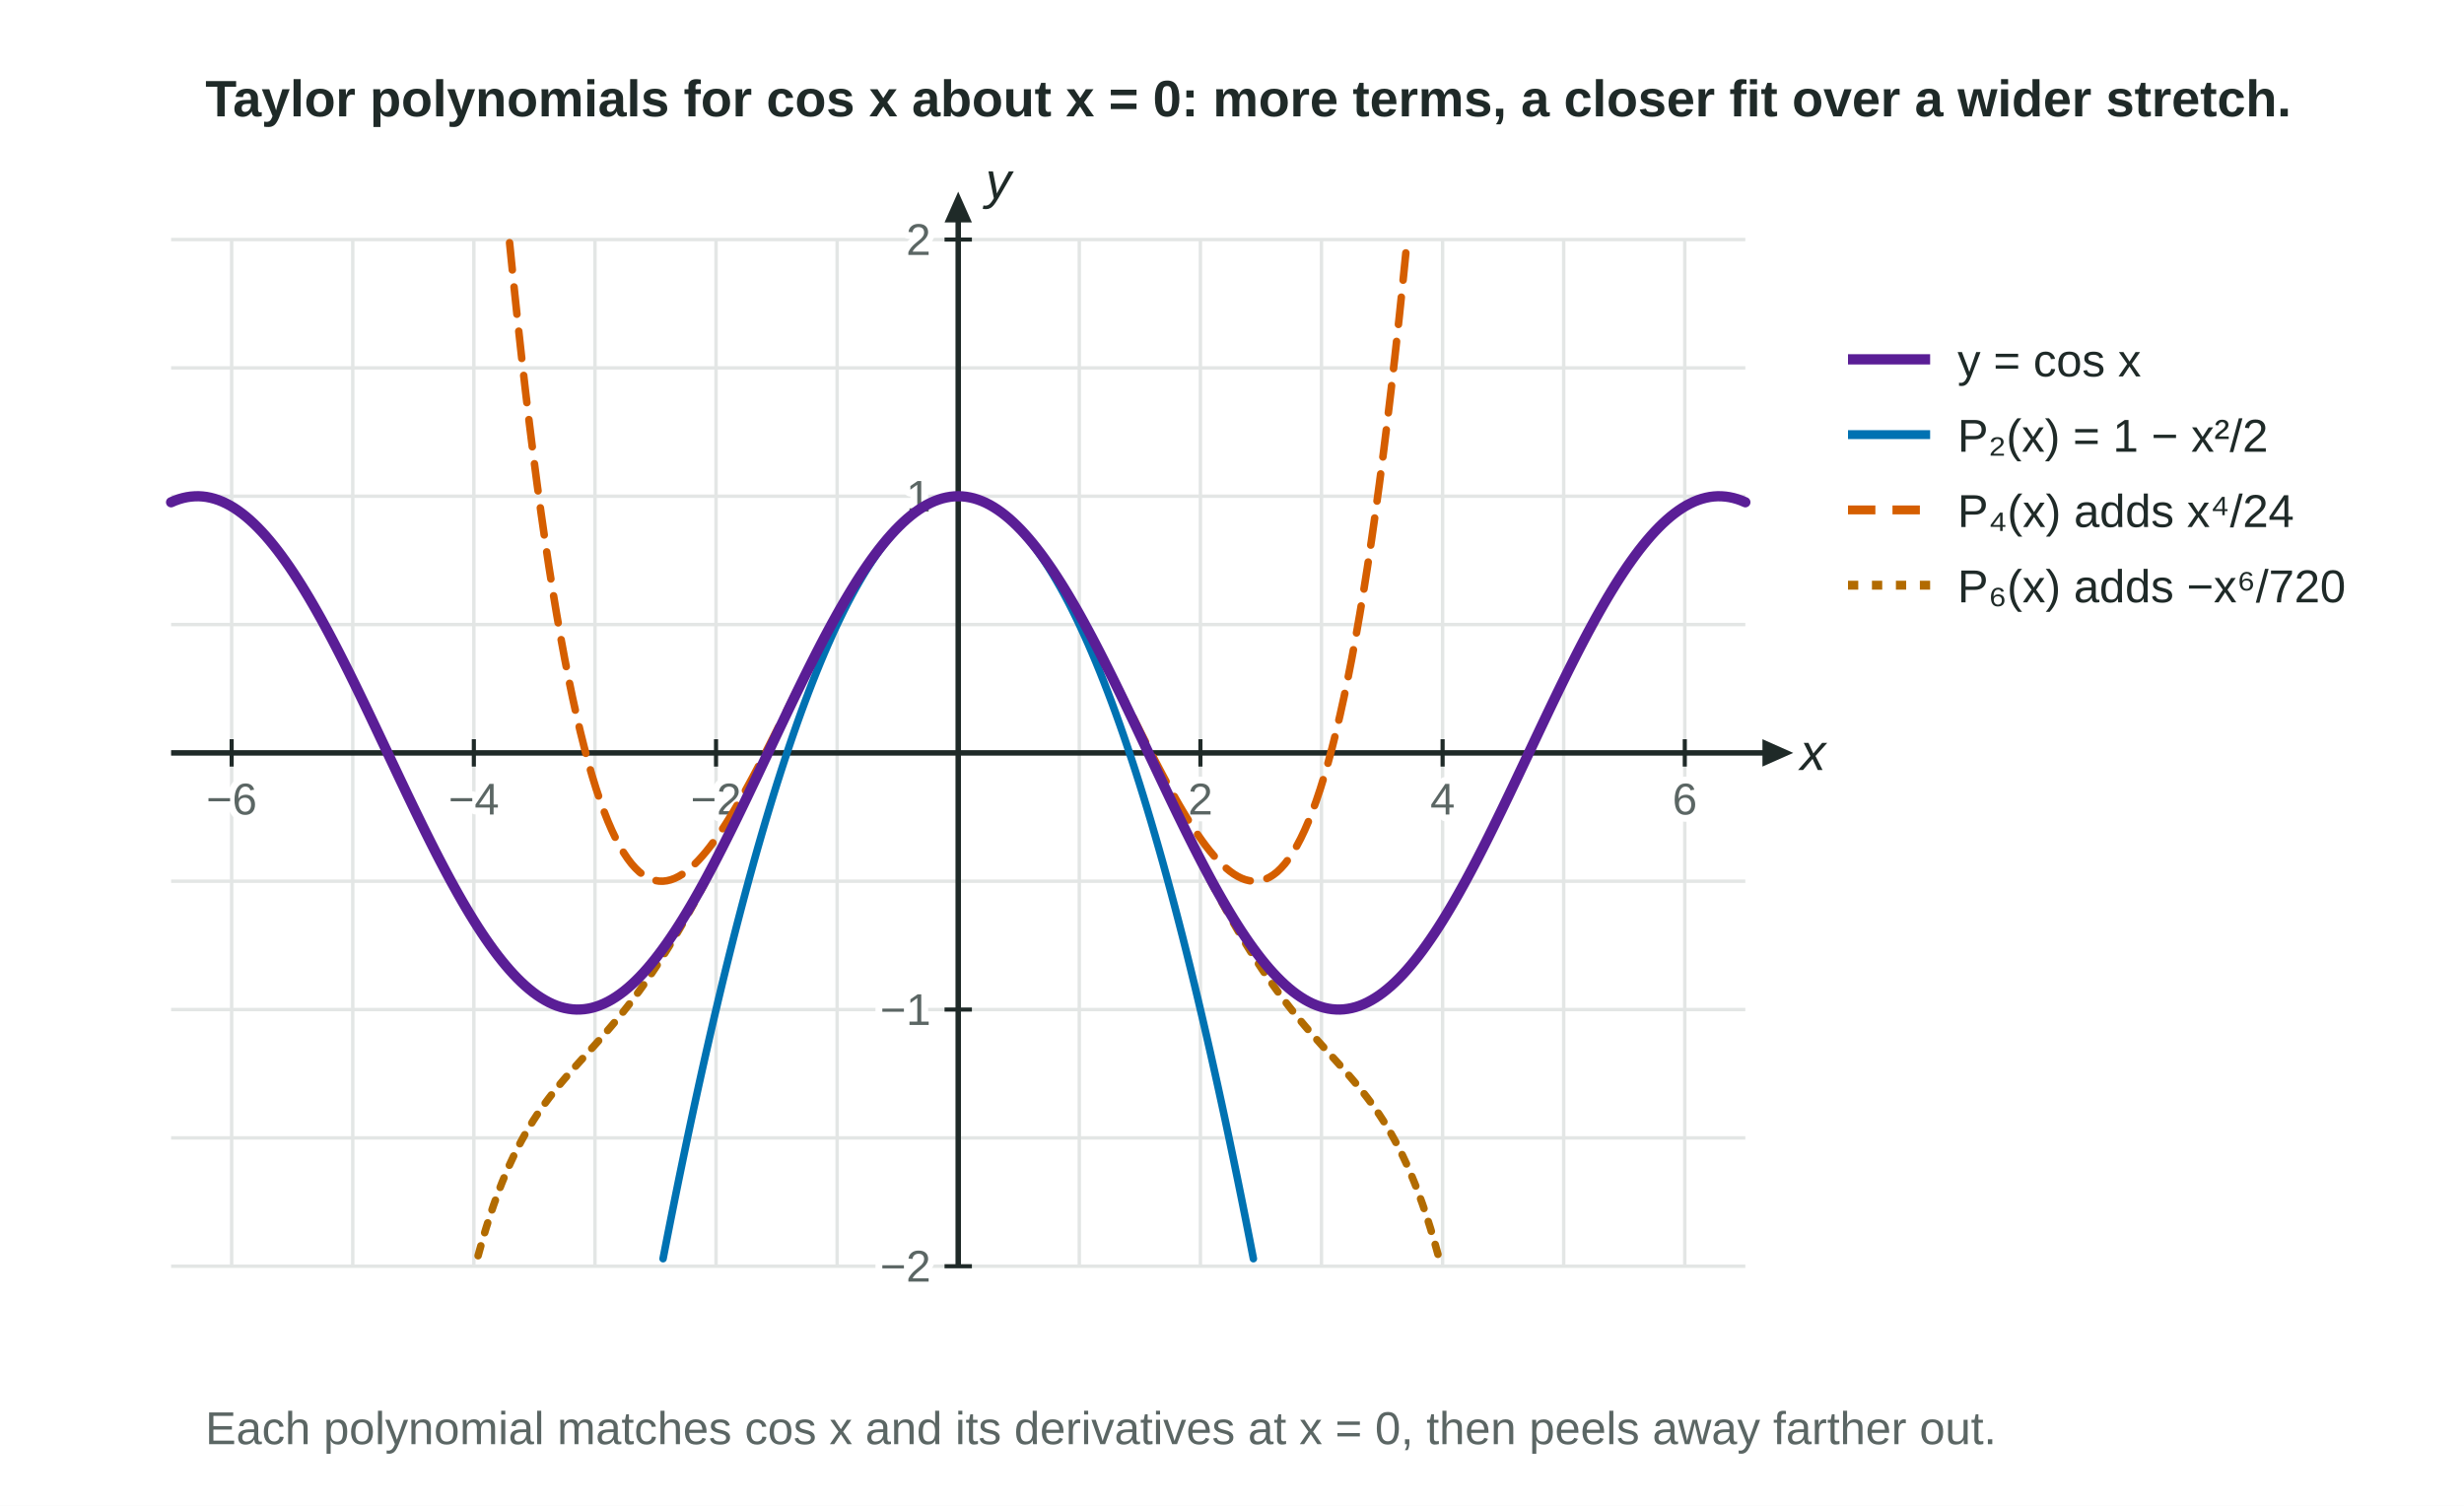
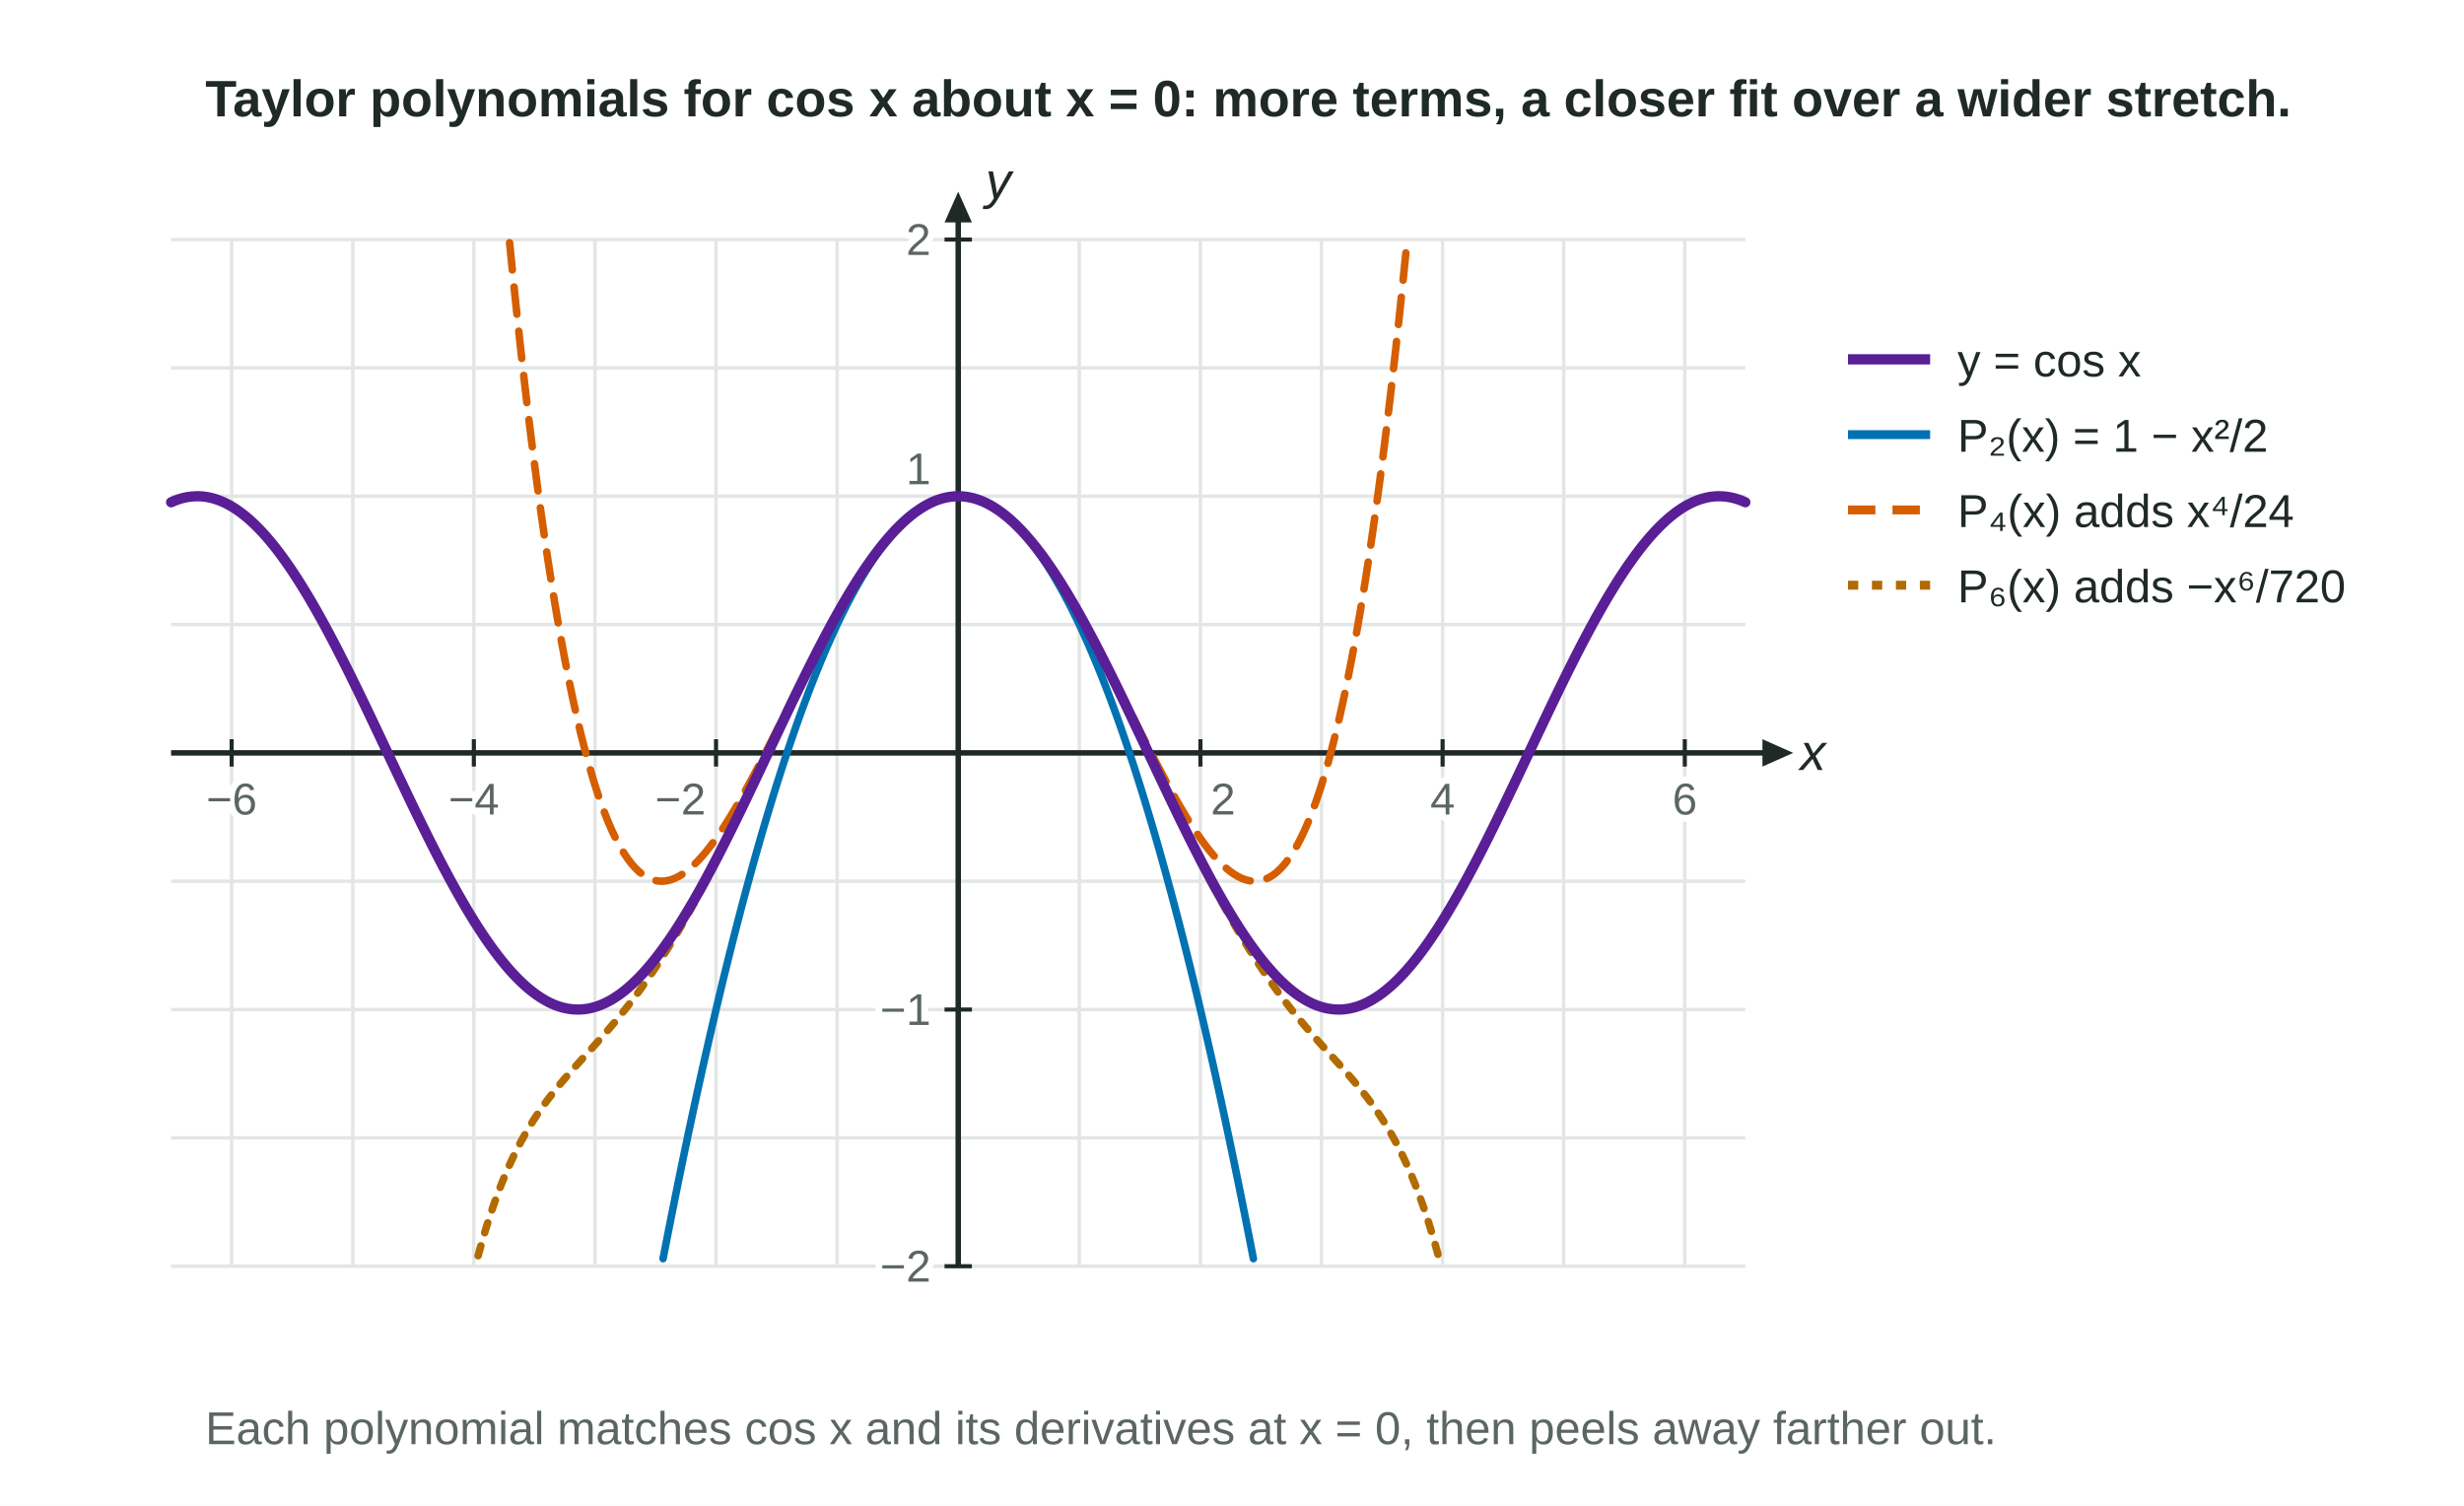
<svg xmlns="http://www.w3.org/2000/svg" viewBox="0 0 720 440" width="720" height="440" role="img" aria-labelledby="taylor-cos-wrap-t taylor-cos-wrap-d">
  <rect width="720" height="440" fill="#fff" />
  <g stroke="#E3E6E5" stroke-width="1">
    <line x1="67.69" y1="70" x2="67.69" y2="370" />
    <line x1="103.08" y1="70" x2="103.08" y2="370" />
    <line x1="138.46" y1="70" x2="138.46" y2="370" />
    <line x1="173.85" y1="70" x2="173.85" y2="370" />
    <line x1="209.23" y1="70" x2="209.23" y2="370" />
    <line x1="244.62" y1="70" x2="244.62" y2="370" />
    <line x1="280" y1="70" x2="280" y2="370" />
    <line x1="315.38" y1="70" x2="315.38" y2="370" />
    <line x1="350.77" y1="70" x2="350.77" y2="370" />
    <line x1="386.15" y1="70" x2="386.15" y2="370" />
    <line x1="421.54" y1="70" x2="421.54" y2="370" />
    <line x1="456.92" y1="70" x2="456.92" y2="370" />
    <line x1="492.31" y1="70" x2="492.31" y2="370" />
    <line x1="50" y1="370" x2="510" y2="370" />
    <line x1="50" y1="332.5" x2="510" y2="332.5" />
    <line x1="50" y1="295" x2="510" y2="295" />
    <line x1="50" y1="257.5" x2="510" y2="257.5" />
    <line x1="50" y1="220" x2="510" y2="220" />
    <line x1="50" y1="182.5" x2="510" y2="182.5" />
    <line x1="50" y1="145" x2="510" y2="145" />
    <line x1="50" y1="107.5" x2="510" y2="107.5" />
    <line x1="50" y1="70" x2="510" y2="70" />
  </g>
  <g stroke="#1F2A28" stroke-width="1.6">
    <line x1="50" y1="220" x2="518" y2="220" />
    <line x1="280" y1="370" x2="280" y2="62" />
  </g>
  <polygon fill="#1F2A28" points="524,220 515,216 515,224" />
  <polygon fill="#1F2A28" points="280,56 276,65 284,65" />
  <line x1="67.69" y1="216" x2="67.69" y2="224" stroke="#1F2A28" stroke-width="1.2" />
  <text x="67.69" y="238" font-family="Arial, Helvetica, sans-serif" font-size="13" fill="#5B6664" text-anchor="middle" font-weight="normal" paint-order="stroke" stroke="#fff" stroke-width="4" stroke-linejoin="round">
    <tspan>−6</tspan>
  </text>
  <line x1="138.46" y1="216" x2="138.46" y2="224" stroke="#1F2A28" stroke-width="1.2" />
  <text x="138.46" y="238" font-family="Arial, Helvetica, sans-serif" font-size="13" fill="#5B6664" text-anchor="middle" font-weight="normal" paint-order="stroke" stroke="#fff" stroke-width="4" stroke-linejoin="round">
    <tspan>−4</tspan>
  </text>
  <line x1="209.23" y1="216" x2="209.23" y2="224" stroke="#1F2A28" stroke-width="1.2" />
-   <text x="209.23" y="238" font-family="Arial, Helvetica, sans-serif" font-size="13" fill="#5B6664" text-anchor="middle" font-weight="normal" paint-order="stroke" stroke="#fff" stroke-width="4" stroke-linejoin="round">
+   <text x="206.23" y="238" font-family="Arial, Helvetica, sans-serif" font-size="13" fill="#5B6664" text-anchor="end" font-weight="normal" paint-order="stroke" stroke="#fff" stroke-width="4" stroke-linejoin="round">
    <tspan>−2</tspan>
  </text>
  <line x1="350.77" y1="216" x2="350.77" y2="224" stroke="#1F2A28" stroke-width="1.2" />
-   <text x="350.77" y="238" font-family="Arial, Helvetica, sans-serif" font-size="13" fill="#5B6664" text-anchor="middle" font-weight="normal" paint-order="stroke" stroke="#fff" stroke-width="4" stroke-linejoin="round">
+   <text x="353.77" y="238" font-family="Arial, Helvetica, sans-serif" font-size="13" fill="#5B6664" text-anchor="start" font-weight="normal" paint-order="stroke" stroke="#fff" stroke-width="4" stroke-linejoin="round">
    <tspan>2</tspan>
  </text>
  <line x1="421.54" y1="216" x2="421.54" y2="224" stroke="#1F2A28" stroke-width="1.2" />
  <text x="421.54" y="238" font-family="Arial, Helvetica, sans-serif" font-size="13" fill="#5B6664" text-anchor="middle" font-weight="normal" paint-order="stroke" stroke="#fff" stroke-width="4" stroke-linejoin="round">
    <tspan>4</tspan>
  </text>
  <line x1="492.31" y1="216" x2="492.31" y2="224" stroke="#1F2A28" stroke-width="1.2" />
  <text x="492.31" y="238" font-family="Arial, Helvetica, sans-serif" font-size="13" fill="#5B6664" text-anchor="middle" font-weight="normal" paint-order="stroke" stroke="#fff" stroke-width="4" stroke-linejoin="round">
    <tspan>6</tspan>
  </text>
  <line x1="276" y1="370" x2="284" y2="370" stroke="#1F2A28" stroke-width="1.2" />
  <text x="272" y="374.5" font-family="Arial, Helvetica, sans-serif" font-size="13" fill="#5B6664" text-anchor="end" font-weight="normal" paint-order="stroke" stroke="#fff" stroke-width="4" stroke-linejoin="round">
    <tspan>−2</tspan>
  </text>
  <line x1="276" y1="295" x2="284" y2="295" stroke="#1F2A28" stroke-width="1.2" />
  <text x="272" y="299.5" font-family="Arial, Helvetica, sans-serif" font-size="13" fill="#5B6664" text-anchor="end" font-weight="normal" paint-order="stroke" stroke="#fff" stroke-width="4" stroke-linejoin="round">
    <tspan>−1</tspan>
  </text>
  <line x1="276" y1="145" x2="284" y2="145" stroke="#1F2A28" stroke-width="1.2" />
-   <text x="272" y="149.5" font-family="Arial, Helvetica, sans-serif" font-size="13" fill="#5B6664" text-anchor="end" font-weight="normal" paint-order="stroke" stroke="#fff" stroke-width="4" stroke-linejoin="round">
+   <text x="272" y="141.5" font-family="Arial, Helvetica, sans-serif" font-size="13" fill="#5B6664" text-anchor="end" font-weight="normal" paint-order="stroke" stroke="#fff" stroke-width="4" stroke-linejoin="round">
    <tspan>1</tspan>
  </text>
  <line x1="276" y1="70" x2="284" y2="70" stroke="#1F2A28" stroke-width="1.2" />
  <text x="272" y="74.5" font-family="Arial, Helvetica, sans-serif" font-size="13" fill="#5B6664" text-anchor="end" font-weight="normal" paint-order="stroke" stroke="#fff" stroke-width="4" stroke-linejoin="round">
    <tspan>2</tspan>
  </text>
  <text x="526" y="225" font-family="Arial, Helvetica, sans-serif" font-size="15" fill="#1F2A28" text-anchor="start" font-weight="normal">
    <tspan font-style="italic">x</tspan>
  </text>
  <text x="288" y="58" font-family="Arial, Helvetica, sans-serif" font-size="15" fill="#1F2A28" text-anchor="start" font-weight="normal">
    <tspan font-style="italic">y</tspan>
  </text>
  <path d="M193.75 367.8L194.9 361.9L196.05 356.08L197.2 350.34L198.35 344.67L199.5 339.09L200.65 333.58L201.8 328.15L202.95 322.81L204.1 317.54L205.25 312.35L206.4 307.24L207.55 302.21L208.7 297.26L209.85 292.39L211 287.59L212.15 282.88L213.3 278.25L214.45 273.69L215.6 269.22L216.75 264.82L217.9 260.5L219.05 256.26L220.2 252.1L221.35 248.02L222.5 244.02L223.65 240.1L224.8 236.26L225.95 232.5L227.1 228.81L228.25 225.21L229.4 221.68L230.55 218.24L231.7 214.87L232.85 211.58L234 208.37L235.15 205.25L236.3 202.2L237.45 199.23L238.6 196.33L239.75 193.52L240.9 190.79L242.05 188.13L243.2 185.56L244.35 183.06L245.5 180.65L246.65 178.31L247.8 176.05L248.95 173.88L250.1 171.78L251.25 169.76L252.4 167.82L253.55 165.95L254.7 164.17L255.85 162.47L257 160.84L258.15 159.3L259.3 157.83L260.45 156.45L261.6 155.14L262.75 153.91L263.9 152.76L265.05 151.69L266.2 150.7L267.35 149.79L268.5 148.96L269.65 148.21L270.8 147.53L271.95 146.94L273.1 146.43L274.25 145.99L275.4 145.63L276.55 145.36L277.7 145.16L278.85 145.04L280 145L281.15 145.04L282.3 145.16L283.45 145.36L284.6 145.63L285.75 145.99L286.9 146.43L288.05 146.94L289.2 147.53L290.35 148.21L291.5 148.96L292.65 149.79L293.8 150.7L294.95 151.69L296.1 152.76L297.25 153.91L298.4 155.14L299.55 156.45L300.7 157.83L301.85 159.3L303 160.84L304.15 162.47L305.3 164.17L306.45 165.95L307.6 167.82L308.75 169.76L309.9 171.78L311.05 173.88L312.2 176.05L313.35 178.31L314.5 180.65L315.65 183.06L316.8 185.56L317.95 188.13L319.1 190.79L320.25 193.52L321.4 196.33L322.55 199.23L323.7 202.2L324.85 205.25L326 208.37L327.15 211.58L328.3 214.87L329.45 218.24L330.6 221.68L331.75 225.21L332.9 228.81L334.05 232.5L335.2 236.26L336.35 240.1L337.5 244.02L338.65 248.02L339.8 252.1L340.95 256.26L342.1 260.5L343.25 264.82L344.4 269.22L345.55 273.69L346.7 278.25L347.85 282.88L349 287.59L350.15 292.39L351.3 297.26L352.45 302.21L353.6 307.24L354.75 312.35L355.9 317.54L357.05 322.81L358.2 328.15L359.35 333.58L360.5 339.09L361.65 344.67L362.8 350.34L363.95 356.08L365.1 361.9L366.25 367.8" fill="none" stroke="#0072B2" stroke-width="2.2" stroke-linejoin="round" stroke-linecap="round" />
  <path d="M148.9 70.92L150.05 82.32L151.2 93.26L152.35 103.76L153.5 113.82L154.65 123.46L155.8 132.68L156.95 141.49L158.1 149.89L159.25 157.91L160.4 165.55L161.55 172.81L162.7 179.71L163.85 186.25L165 192.45L166.15 198.3L167.3 203.83L168.45 209.03L169.6 213.92L170.75 218.5L171.9 222.78L173.05 226.78L174.2 230.49L175.35 233.92L176.5 237.09L177.65 240L178.8 242.65L179.95 245.07L181.1 247.24L182.25 249.18L183.4 250.9L184.55 252.41L185.7 253.7L186.85 254.8L188 255.7L189.15 256.4L190.3 256.93L191.45 257.28L192.6 257.47L193.75 257.49L194.9 257.35L196.05 257.07L197.2 256.64L198.35 256.07L199.5 255.38L200.65 254.55L201.8 253.61L202.95 252.55L204.1 251.38L205.25 250.11L206.4 248.75L207.55 247.29L208.7 245.74L209.85 244.11L211 242.41L212.15 240.63L213.3 238.79L214.45 236.89L215.6 234.93L216.75 232.92L217.9 230.86L219.05 228.75L220.2 226.61L221.35 224.44L222.5 222.23L223.65 220L224.8 217.75L225.95 215.48L227.1 213.2L228.25 210.91L229.4 208.62L230.55 206.32L231.7 204.02L232.85 201.73L234 199.45L235.15 197.18L236.3 194.93L237.45 192.69L238.6 190.48L239.75 188.29L240.9 186.13L242.05 184L243.2 181.9L244.35 179.84L245.5 177.82L246.65 175.85L247.8 173.91L248.95 172.02L250.1 170.18L251.25 168.39L252.4 166.66L253.55 164.98L254.7 163.35L255.85 161.79L257 160.29L258.15 158.84L259.3 157.47L260.45 156.16L261.6 154.91L262.75 153.74L263.9 152.63L265.05 151.59L266.2 150.63L267.35 149.74L268.5 148.93L269.65 148.19L270.8 147.52L271.95 146.93L273.1 146.42L274.25 145.99L275.4 145.63L276.55 145.36L277.7 145.16L278.85 145.04L280 145L281.15 145.04L282.3 145.16L283.45 145.36L284.6 145.63L285.75 145.99L286.9 146.42L288.05 146.93L289.2 147.52L290.35 148.19L291.5 148.93L292.65 149.74L293.8 150.63L294.95 151.59L296.1 152.63L297.25 153.74L298.4 154.91L299.55 156.16L300.7 157.47L301.85 158.84L303 160.29L304.15 161.79L305.3 163.35L306.45 164.98L307.6 166.66L308.75 168.39L309.9 170.18L311.05 172.02L312.2 173.91L313.35 175.85L314.5 177.82L315.65 179.84L316.8 181.9L317.95 184L319.1 186.13L320.25 188.29L321.4 190.48L322.55 192.69L323.7 194.93L324.85 197.18L326 199.45L327.15 201.73L328.3 204.02L329.45 206.32L330.6 208.62L331.75 210.91L332.9 213.2L334.05 215.48L335.2 217.75L336.35 220L337.5 222.23L338.65 224.44L339.8 226.61L340.95 228.75L342.1 230.86L343.25 232.92L344.4 234.93L345.55 236.89L346.7 238.79L347.85 240.63L349 242.41L350.15 244.11L351.3 245.74L352.45 247.29L353.6 248.75L354.75 250.11L355.9 251.38L357.05 252.55L358.2 253.61L359.35 254.55L360.5 255.38L361.65 256.07L362.8 256.64L363.95 257.07L365.1 257.35L366.25 257.49L367.4 257.47L368.55 257.28L369.7 256.93L370.85 256.4L372 255.69L373.15 254.8L374.3 253.7L375.45 252.41L376.6 250.9L377.75 249.18L378.9 247.24L380.05 245.07L381.2 242.65L382.35 240L383.5 237.09L384.65 233.92L385.8 230.49L386.95 226.78L388.1 222.78L389.25 218.5L390.4 213.92L391.55 209.03L392.7 203.83L393.85 198.3L395 192.45L396.15 186.25L397.3 179.71L398.45 172.81L399.6 165.55L400.75 157.91L401.9 149.89L403.05 141.49L404.2 132.68L405.35 123.46L406.5 113.82L407.65 103.76L408.8 93.26L409.95 82.32L411.1 70.92" fill="none" stroke="#D55E00" stroke-width="2.2" stroke-linejoin="round" stroke-linecap="round" stroke-dasharray="8 5" />
  <path d="M139.7 366.93L140.85 362.82L142 358.96L143.15 355.34L144.3 351.95L145.45 348.77L146.6 345.79L147.75 342.98L148.9 340.35L150.05 337.88L151.2 335.55L152.35 333.36L153.5 331.29L154.65 329.33L155.8 327.47L156.95 325.7L158.1 324.02L159.25 322.41L160.4 320.87L161.55 319.39L162.7 317.95L163.85 316.56L165 315.2L166.15 313.87L167.3 312.57L168.45 311.28L169.6 310L170.75 308.74L171.9 307.47L173.05 306.2L174.2 304.92L175.35 303.63L176.5 302.33L177.65 301L178.8 299.66L179.95 298.29L181.1 296.9L182.25 295.48L183.4 294.03L184.55 292.54L185.7 291.02L186.85 289.47L188 287.87L189.15 286.24L190.3 284.58L191.45 282.87L192.6 281.12L193.75 279.34L194.9 277.51L196.05 275.65L197.2 273.74L198.35 271.8L199.5 269.82L200.65 267.8L201.8 265.74L202.95 263.65L204.1 261.53L205.25 259.37L206.4 257.18L207.55 254.96L208.7 252.71L209.85 250.44L211 248.14L212.15 245.81L213.3 243.46L214.45 241.1L215.6 238.71L216.75 236.31L217.9 233.9L219.05 231.47L220.2 229.04L221.35 226.6L222.5 224.15L223.65 221.7L224.8 219.25L225.95 216.81L227.1 214.37L228.25 211.93L229.4 209.51L230.55 207.09L231.7 204.7L232.85 202.31L234 199.95L235.15 197.61L236.3 195.3L237.45 193.01L238.6 190.75L239.75 188.52L240.9 186.32L242.05 184.16L243.2 182.04L244.35 179.95L245.5 177.91L246.65 175.92L247.8 173.97L248.95 172.07L250.1 170.22L251.25 168.42L252.4 166.68L253.55 165L254.7 163.37L255.85 161.8L257 160.29L258.15 158.85L259.3 157.47L260.45 156.16L261.6 154.91L262.75 153.74L263.9 152.63L265.05 151.6L266.2 150.63L267.35 149.74L268.5 148.93L269.65 148.19L270.8 147.52L271.95 146.93L273.1 146.42L274.25 145.99L275.4 145.63L276.55 145.36L277.7 145.16L278.85 145.04L280 145L281.15 145.04L282.3 145.16L283.45 145.36L284.6 145.63L285.75 145.99L286.9 146.42L288.05 146.93L289.2 147.52L290.35 148.19L291.5 148.93L292.65 149.74L293.8 150.63L294.95 151.6L296.1 152.63L297.25 153.74L298.4 154.91L299.55 156.16L300.7 157.47L301.85 158.85L303 160.29L304.15 161.8L305.3 163.37L306.45 165L307.6 166.68L308.75 168.42L309.9 170.22L311.05 172.07L312.2 173.97L313.35 175.92L314.5 177.91L315.65 179.95L316.8 182.04L317.95 184.16L319.1 186.32L320.25 188.52L321.4 190.75L322.55 193.01L323.7 195.3L324.85 197.61L326 199.95L327.15 202.31L328.3 204.7L329.45 207.09L330.6 209.51L331.75 211.93L332.9 214.37L334.05 216.81L335.2 219.25L336.35 221.7L337.5 224.15L338.65 226.6L339.8 229.04L340.95 231.47L342.1 233.9L343.25 236.31L344.4 238.71L345.55 241.1L346.7 243.46L347.85 245.81L349 248.14L350.15 250.44L351.3 252.71L352.45 254.96L353.6 257.18L354.75 259.37L355.9 261.53L357.05 263.65L358.2 265.74L359.35 267.8L360.5 269.82L361.65 271.8L362.8 273.74L363.95 275.65L365.1 277.51L366.25 279.34L367.4 281.12L368.55 282.87L369.7 284.58L370.85 286.24L372 287.87L373.15 289.47L374.3 291.02L375.45 292.54L376.6 294.03L377.75 295.48L378.9 296.9L380.05 298.29L381.2 299.66L382.35 301L383.5 302.33L384.65 303.63L385.8 304.92L386.95 306.2L388.1 307.47L389.25 308.74L390.4 310L391.55 311.28L392.7 312.57L393.85 313.87L395 315.2L396.15 316.56L397.3 317.95L398.45 319.39L399.6 320.87L400.75 322.41L401.9 324.02L403.05 325.7L404.2 327.47L405.35 329.33L406.5 331.29L407.65 333.36L408.8 335.55L409.95 337.88L411.1 340.35L412.25 342.98L413.4 345.79L414.55 348.77L415.7 351.95L416.85 355.34L418 358.96L419.15 362.82L420.3 366.93" fill="none" stroke="#B26B00" stroke-width="2.2" stroke-linejoin="round" stroke-linecap="round" stroke-dasharray="3 4" />
  <path d="M50 146.76L51.15 146.27L52.3 145.86L53.45 145.53L54.6 145.28L55.75 145.11L56.9 145.02L58.05 145L59.2 145.07L60.35 145.21L61.5 145.44L62.65 145.74L63.8 146.12L64.95 146.58L66.1 147.12L67.25 147.73L68.4 148.42L69.55 149.19L70.7 150.03L71.85 150.94L73 151.93L74.15 152.99L75.3 154.12L76.45 155.32L77.6 156.58L78.75 157.92L79.9 159.32L81.05 160.78L82.2 162.31L83.35 163.9L84.5 165.54L85.65 167.25L86.8 169.01L87.95 170.82L89.1 172.69L90.25 174.6L91.4 176.57L92.55 178.58L93.7 180.63L94.85 182.73L96 184.86L97.15 187.03L98.3 189.24L99.45 191.48L100.6 193.75L101.75 196.04L102.9 198.37L104.05 200.71L105.2 203.08L106.35 205.46L107.5 207.86L108.65 210.27L109.8 212.69L110.95 215.12L112.1 217.55L113.25 219.99L114.4 222.43L115.55 224.86L116.7 227.29L117.85 229.71L119 232.13L120.15 234.52L121.3 236.91L122.45 239.27L123.6 241.62L124.75 243.94L125.9 246.24L127.05 248.51L128.2 250.75L129.35 252.95L130.5 255.12L131.65 257.26L132.8 259.35L133.95 261.41L135.1 263.42L136.25 265.38L137.4 267.3L138.55 269.17L139.7 270.98L140.85 272.74L142 274.44L143.15 276.09L144.3 277.68L145.45 279.21L146.6 280.67L147.75 282.07L148.9 283.41L150.05 284.68L151.2 285.88L152.35 287.01L153.5 288.07L154.65 289.05L155.8 289.97L156.95 290.81L158.1 291.57L159.25 292.26L160.4 292.88L161.55 293.42L162.7 293.88L163.85 294.26L165 294.56L166.15 294.78L167.3 294.93L168.45 295L169.6 294.98L170.75 294.89L171.9 294.72L173.05 294.47L174.2 294.14L175.35 293.73L176.5 293.25L177.65 292.69L178.8 292.05L179.95 291.33L181.1 290.54L182.25 289.68L183.4 288.74L184.55 287.73L185.7 286.64L186.85 285.49L188 284.27L189.15 282.98L190.3 281.62L191.45 280.2L192.6 278.71L193.75 277.16L194.9 275.56L196.05 273.89L197.2 272.17L198.35 270.39L199.5 268.56L200.65 266.67L201.8 264.74L202.95 262.76L204.1 260.74L205.25 258.67L206.4 256.56L207.55 254.41L208.7 252.23L209.85 250.01L211 247.76L212.15 245.48L213.3 243.18L214.45 240.85L215.6 238.5L216.75 236.13L217.9 233.74L219.05 231.33L220.2 228.92L221.35 226.49L222.5 224.06L223.65 221.63L224.8 219.19L225.95 216.75L227.1 214.32L228.25 211.89L229.4 209.48L230.55 207.07L231.7 204.67L232.85 202.3L234 199.94L235.15 197.6L236.3 195.29L237.45 193L238.6 190.74L239.75 188.51L240.9 186.31L242.05 184.16L243.2 182.03L244.35 179.95L245.5 177.91L246.65 175.92L247.8 173.97L248.95 172.07L250.1 170.22L251.25 168.42L252.4 166.68L253.55 165L254.7 163.37L255.85 161.8L257 160.29L258.15 158.85L259.3 157.47L260.45 156.16L261.6 154.91L262.75 153.74L263.9 152.63L265.05 151.59L266.2 150.63L267.35 149.74L268.5 148.93L269.65 148.19L270.8 147.52L271.95 146.93L273.1 146.42L274.25 145.99L275.4 145.63L276.55 145.36L277.7 145.16L278.85 145.04L280 145L281.15 145.04L282.3 145.16L283.45 145.36L284.6 145.63L285.75 145.99L286.9 146.42L288.05 146.93L289.2 147.52L290.35 148.19L291.5 148.93L292.65 149.74L293.8 150.63L294.95 151.59L296.1 152.63L297.25 153.74L298.4 154.91L299.55 156.16L300.7 157.47L301.85 158.85L303 160.29L304.15 161.8L305.3 163.37L306.45 165L307.6 166.68L308.75 168.42L309.9 170.22L311.05 172.07L312.2 173.97L313.35 175.92L314.5 177.91L315.65 179.95L316.8 182.03L317.95 184.16L319.1 186.31L320.25 188.51L321.4 190.74L322.55 193L323.7 195.29L324.85 197.6L326 199.94L327.15 202.3L328.3 204.67L329.45 207.07L330.6 209.48L331.75 211.89L332.9 214.32L334.05 216.75L335.2 219.19L336.35 221.63L337.5 224.06L338.65 226.49L339.8 228.92L340.95 231.33L342.1 233.74L343.25 236.13L344.4 238.5L345.55 240.85L346.7 243.18L347.85 245.48L349 247.76L350.15 250.01L351.3 252.23L352.45 254.41L353.6 256.56L354.75 258.67L355.9 260.74L357.05 262.76L358.2 264.74L359.35 266.67L360.5 268.56L361.65 270.39L362.8 272.17L363.95 273.89L365.1 275.56L366.25 277.16L367.4 278.71L368.55 280.2L369.7 281.62L370.85 282.98L372 284.27L373.15 285.49L374.3 286.64L375.45 287.73L376.6 288.74L377.75 289.68L378.9 290.54L380.05 291.33L381.2 292.05L382.35 292.69L383.5 293.25L384.65 293.73L385.8 294.14L386.95 294.47L388.1 294.72L389.25 294.89L390.4 294.98L391.55 295L392.7 294.93L393.85 294.78L395 294.56L396.15 294.26L397.3 293.88L398.45 293.42L399.6 292.88L400.75 292.26L401.9 291.57L403.05 290.81L404.2 289.97L405.35 289.05L406.5 288.07L407.65 287.01L408.8 285.88L409.95 284.68L411.1 283.41L412.25 282.07L413.4 280.67L414.55 279.21L415.7 277.68L416.85 276.09L418 274.44L419.15 272.74L420.3 270.98L421.45 269.17L422.6 267.3L423.75 265.38L424.9 263.42L426.05 261.41L427.2 259.35L428.35 257.26L429.5 255.12L430.65 252.95L431.8 250.75L432.95 248.51L434.1 246.24L435.25 243.94L436.4 241.62L437.55 239.27L438.7 236.91L439.85 234.52L441 232.13L442.15 229.71L443.3 227.29L444.45 224.86L445.6 222.43L446.75 219.99L447.9 217.55L449.05 215.12L450.2 212.69L451.35 210.27L452.5 207.86L453.65 205.46L454.8 203.08L455.95 200.71L457.1 198.37L458.25 196.04L459.4 193.75L460.55 191.48L461.7 189.24L462.85 187.03L464 184.86L465.15 182.73L466.3 180.63L467.45 178.58L468.6 176.57L469.75 174.6L470.9 172.69L472.05 170.82L473.2 169.01L474.35 167.25L475.5 165.54L476.65 163.9L477.8 162.31L478.95 160.78L480.1 159.32L481.25 157.92L482.4 156.58L483.55 155.32L484.7 154.12L485.85 152.99L487 151.93L488.15 150.94L489.3 150.03L490.45 149.19L491.6 148.42L492.75 147.73L493.9 147.12L495.05 146.58L496.2 146.12L497.35 145.74L498.5 145.44L499.65 145.21L500.8 145.07L501.95 145L503.1 145.02L504.25 145.11L505.4 145.28L506.55 145.53L507.7 145.86L508.85 146.27L510 146.76" fill="none" stroke="#5A1E96" stroke-width="3" stroke-linejoin="round" stroke-linecap="round" />
  <line x1="540" y1="105" x2="564" y2="105" stroke="#5A1E96" stroke-width="3" />
  <text x="572" y="110" font-family="Arial, Helvetica, sans-serif" font-size="13.5" fill="#1F2A28" text-anchor="start" font-weight="normal">
    <tspan>y = cos x</tspan>
  </text>
  <line x1="540" y1="127" x2="564" y2="127" stroke="#0072B2" stroke-width="2.6" />
  <text x="572" y="132" font-family="Arial, Helvetica, sans-serif" font-size="13.5" fill="#1F2A28" text-anchor="start" font-weight="normal">
    <tspan>P₂(x) = 1 − x²/2</tspan>
  </text>
  <line x1="540" y1="149" x2="564" y2="149" stroke="#D55E00" stroke-width="2.6" stroke-dasharray="8 5" />
  <text x="572" y="154" font-family="Arial, Helvetica, sans-serif" font-size="13.5" fill="#1F2A28" text-anchor="start" font-weight="normal">
    <tspan>P₄(x) adds x⁴/24</tspan>
  </text>
  <line x1="540" y1="171" x2="564" y2="171" stroke="#B26B00" stroke-width="2.6" stroke-dasharray="3 4" />
  <text x="572" y="176" font-family="Arial, Helvetica, sans-serif" font-size="13.5" fill="#1F2A28" text-anchor="start" font-weight="normal">
    <tspan>P₆(x) adds −x⁶/720</tspan>
  </text>
  <text x="60" y="34" font-family="Arial, Helvetica, sans-serif" font-size="15" fill="#1F2A28" text-anchor="start" font-weight="bold">
    <tspan>Taylor polynomials for cos x about x = 0: more terms, a closer fit over a wider stretch.</tspan>
  </text>
  <text x="60" y="422" font-family="Arial, Helvetica, sans-serif" font-size="13.5" fill="#5B6664" text-anchor="start" font-weight="normal">
    <tspan>Each polynomial matches cos x and its derivatives at x = 0, then peels away farther out.</tspan>
  </text>
</svg>
